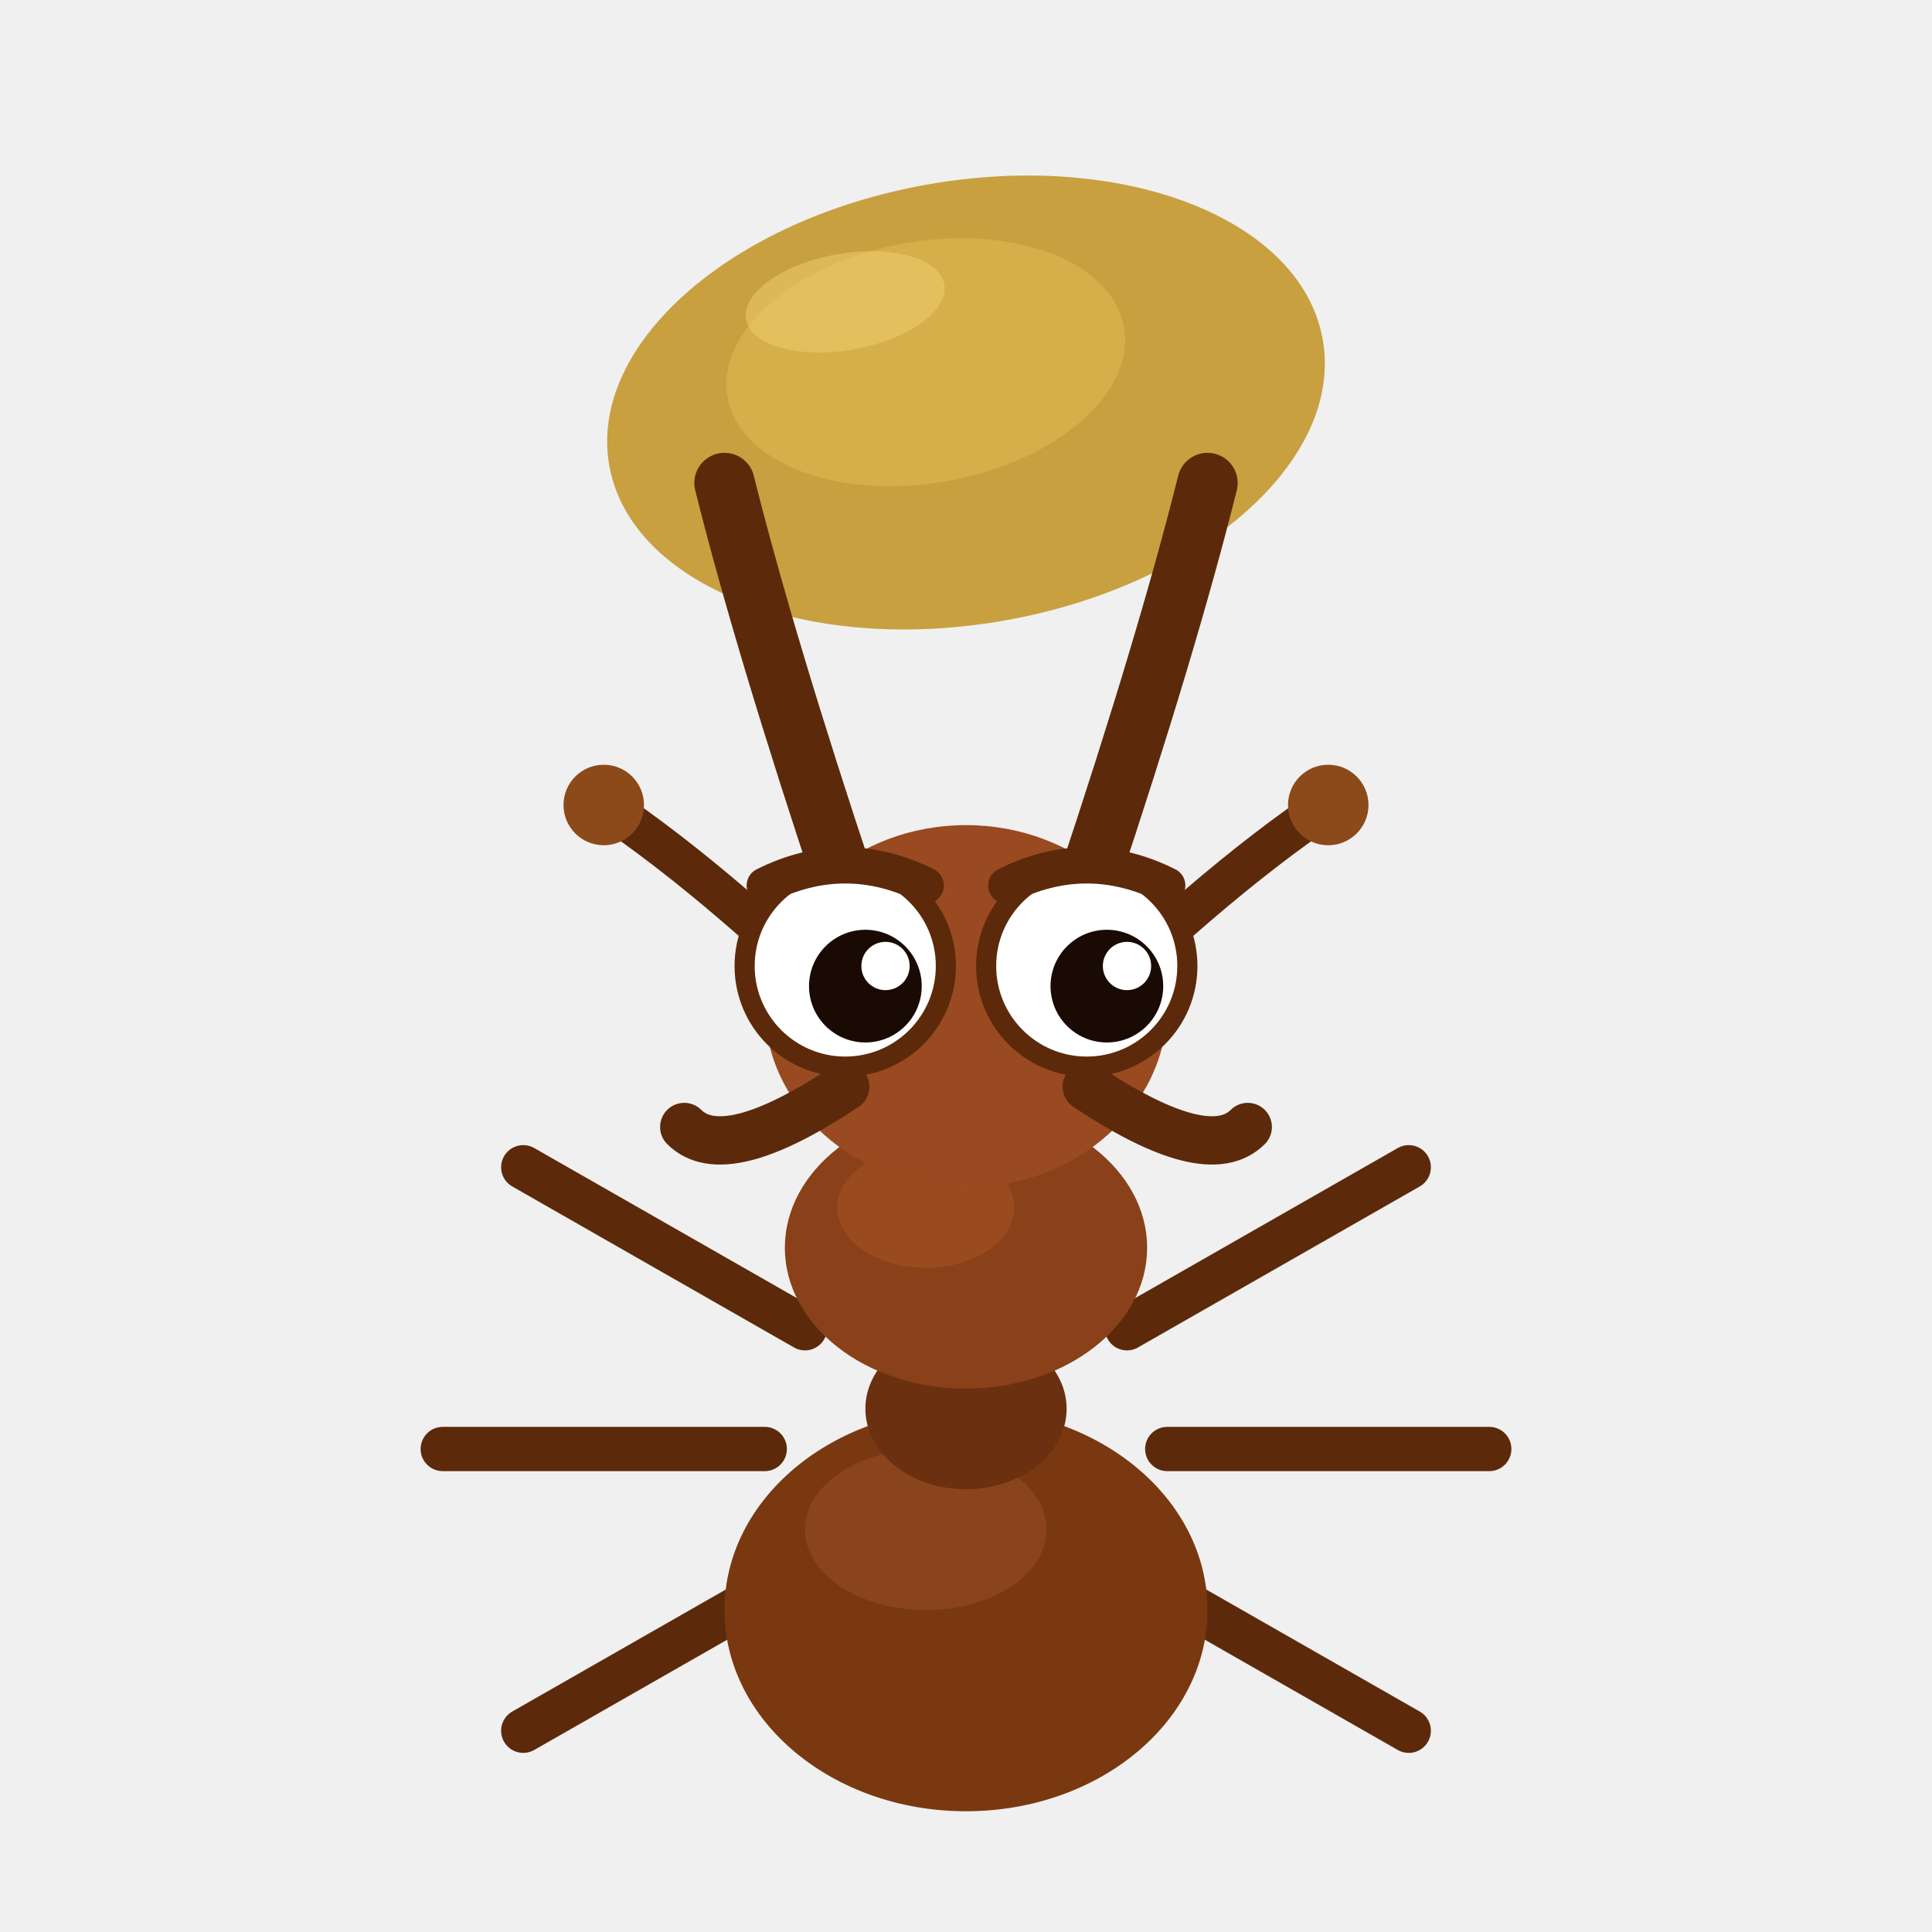
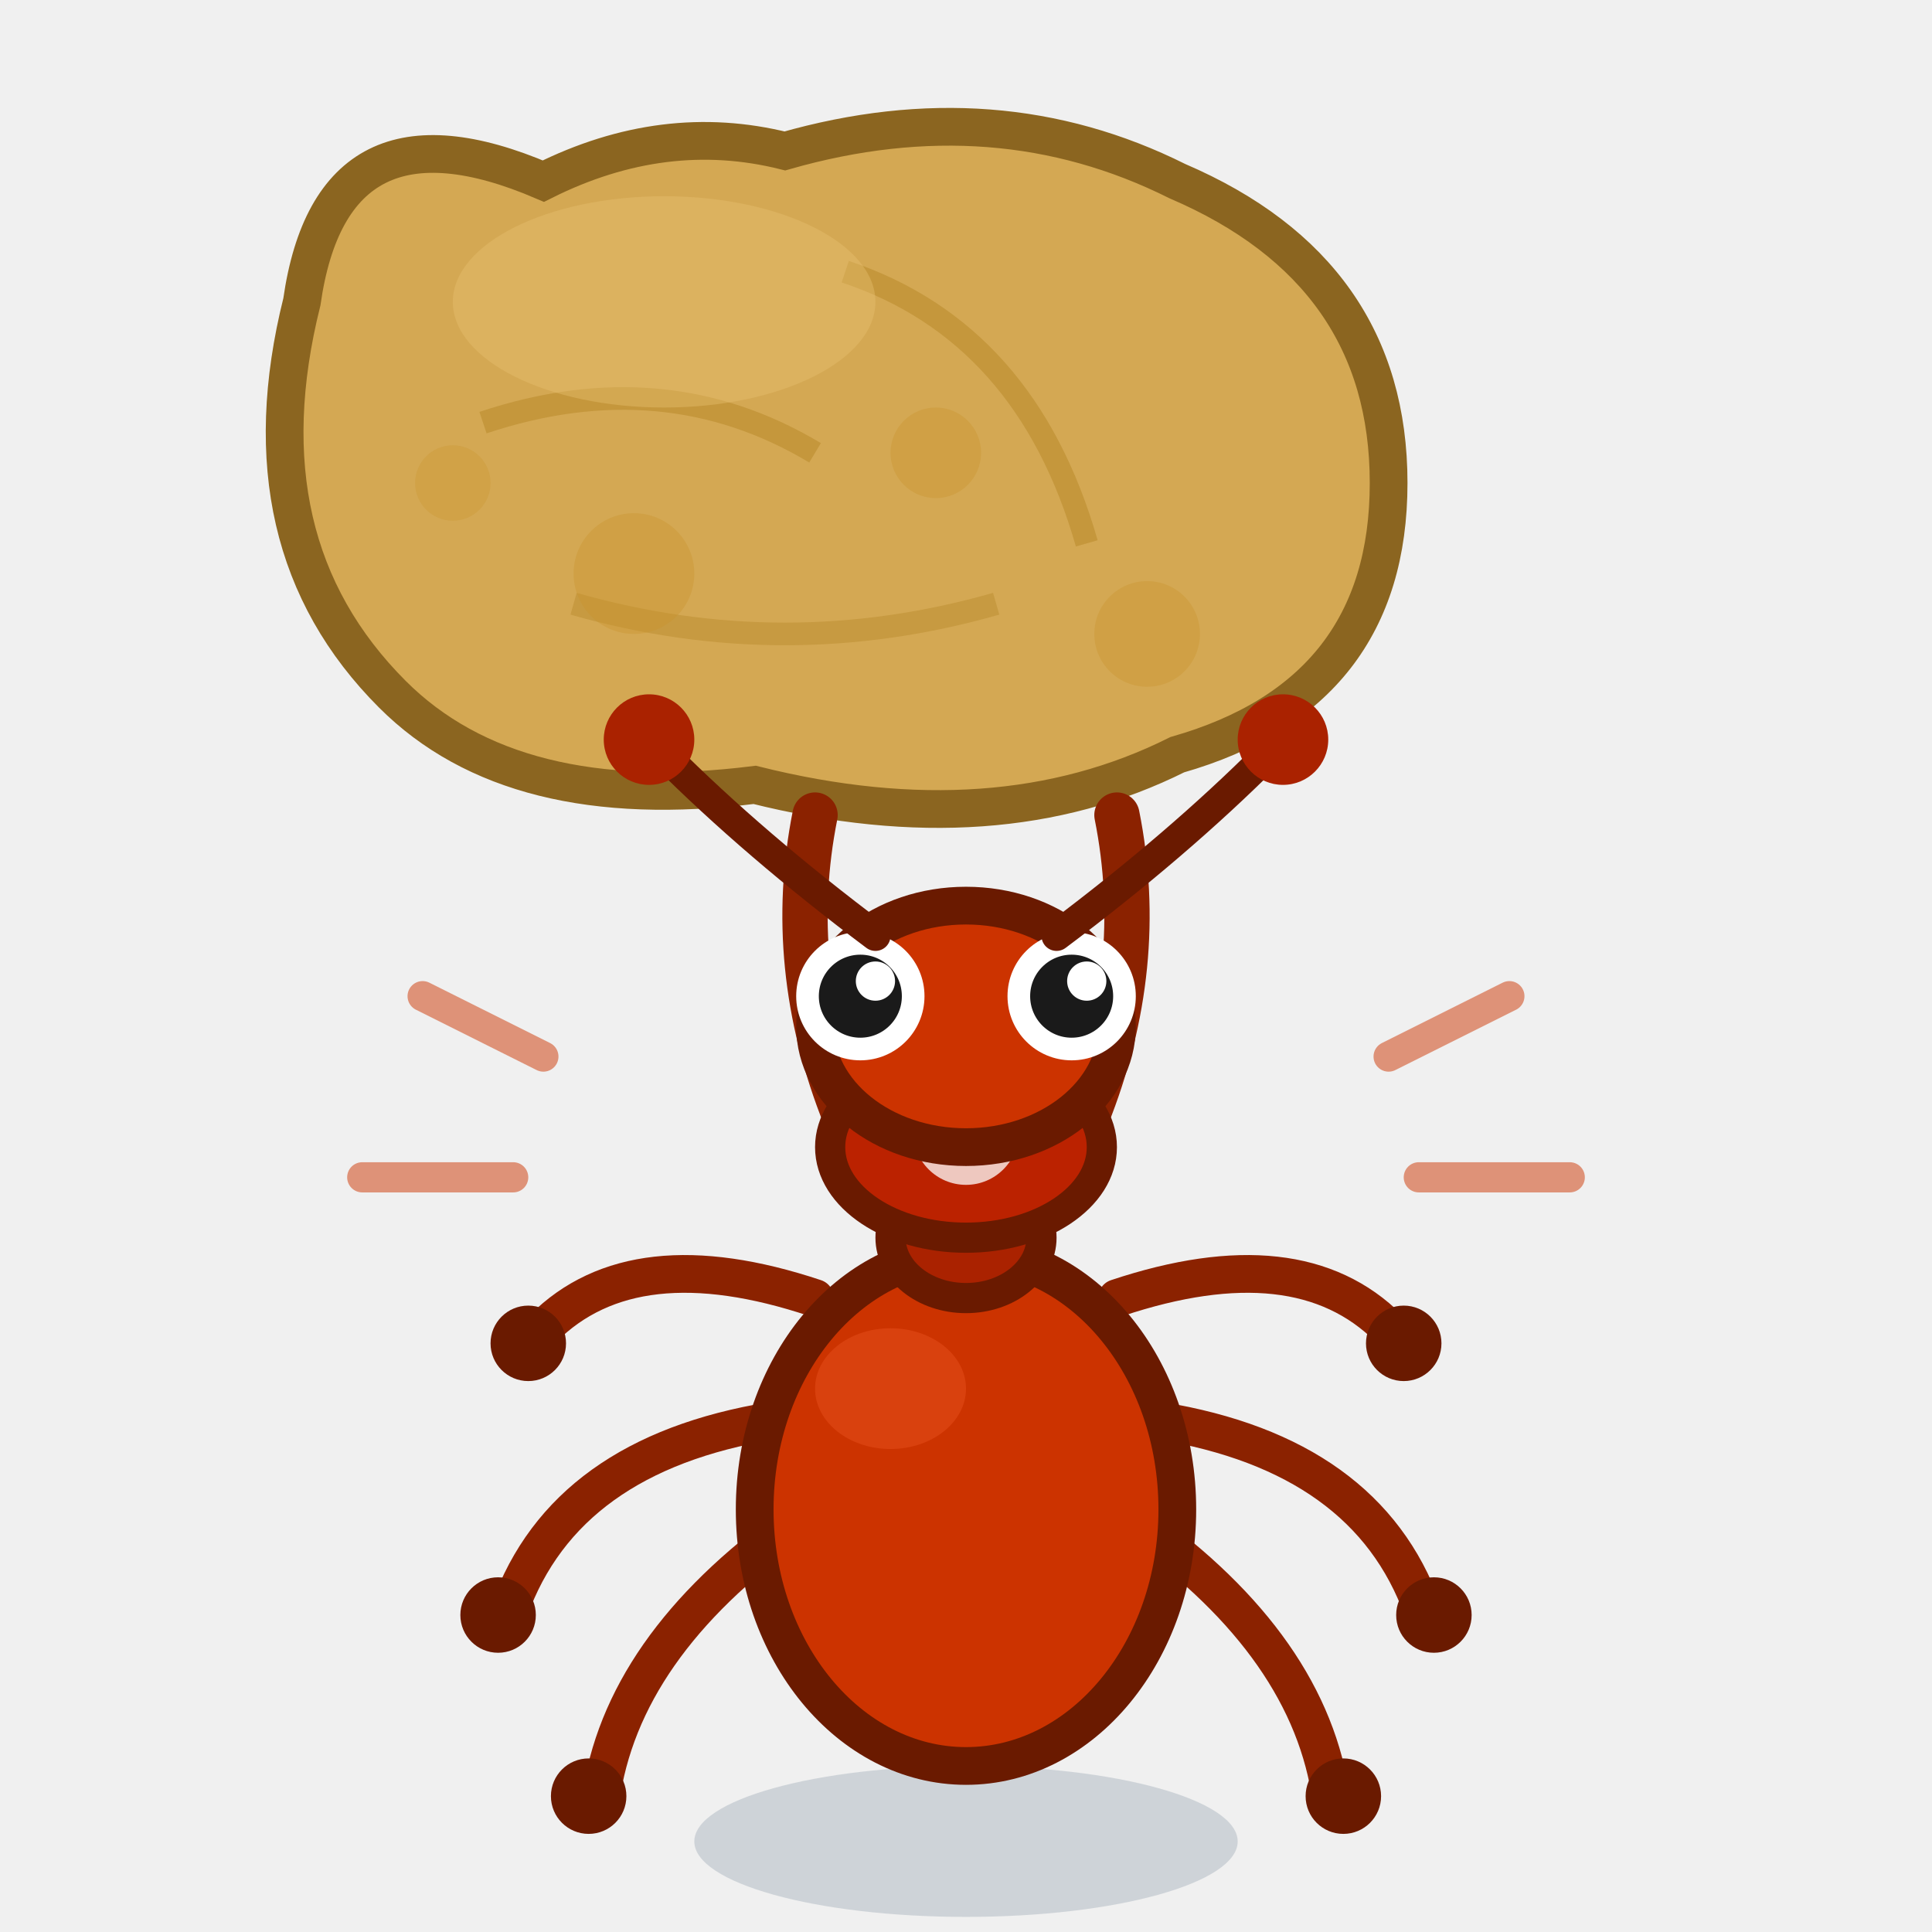
- <svg xmlns="http://www.w3.org/2000/svg" viewBox="0 0 48 48" width="48" height="48">
-   <ellipse cx="24" cy="10" rx="9" ry="5.5" fill="#C8A040" transform="rotate(-10 24 10)" />
-   <ellipse cx="23" cy="9" rx="5" ry="3" fill="#E0B850" opacity="0.6" transform="rotate(-10 23 9)" />
-   <ellipse cx="21" cy="7.5" rx="2.5" ry="1.2" fill="#F0D070" opacity="0.5" transform="rotate(-10 21 7.5)" />
-   <path d="M21 22 Q19 16 18 12" stroke="#5C2A0A" stroke-width="1.5" fill="none" stroke-linecap="round" />
-   <path d="M27 22 Q29 16 30 12" stroke="#5C2A0A" stroke-width="1.5" fill="none" stroke-linecap="round" />
-   <path d="M22 26 Q18 22 15 20" stroke="#5C2A0A" stroke-width="1.0" fill="none" stroke-linecap="round" />
-   <path d="M26 26 Q30 22 33 20" stroke="#5C2A0A" stroke-width="1.0" fill="none" stroke-linecap="round" />
-   <circle cx="15" cy="20" r="1.0" fill="#8C4A1A" />
-   <circle cx="33" cy="20" r="1.0" fill="#8C4A1A" />
-   <line x1="20" y1="33" x2="13" y2="29" stroke="#5C2A0A" stroke-width="1.1" stroke-linecap="round" />
-   <line x1="19" y1="36" x2="11" y2="36" stroke="#5C2A0A" stroke-width="1.1" stroke-linecap="round" />
-   <line x1="20" y1="39" x2="13" y2="43" stroke="#5C2A0A" stroke-width="1.1" stroke-linecap="round" />
-   <line x1="28" y1="33" x2="35" y2="29" stroke="#5C2A0A" stroke-width="1.1" stroke-linecap="round" />
-   <line x1="29" y1="36" x2="37" y2="36" stroke="#5C2A0A" stroke-width="1.1" stroke-linecap="round" />
-   <line x1="28" y1="39" x2="35" y2="43" stroke="#5C2A0A" stroke-width="1.1" stroke-linecap="round" />
-   <ellipse cx="24" cy="40" rx="6" ry="5" fill="#7A3810" />
-   <ellipse cx="23" cy="38" rx="3" ry="2" fill="#9A5028" opacity="0.5" />
-   <ellipse cx="24" cy="35" rx="2.5" ry="2" fill="#6A3010" />
-   <ellipse cx="24" cy="31" rx="4.5" ry="3.5" fill="#8A4018" />
-   <ellipse cx="23" cy="30" rx="2.2" ry="1.5" fill="#AA5828" opacity="0.45" />
-   <ellipse cx="24" cy="25" rx="5" ry="4.5" fill="#9A4A20" />
-   <circle cx="21" cy="24" r="2.5" fill="white" stroke="#5C2A0A" stroke-width="0.5" />
-   <circle cx="27" cy="24" r="2.5" fill="white" stroke="#5C2A0A" stroke-width="0.5" />
-   <circle cx="21.5" cy="24.5" r="1.4" fill="#1A0A04" />
-   <circle cx="27.5" cy="24.5" r="1.4" fill="#1A0A04" />
-   <circle cx="22" cy="24" r="0.6" fill="white" />
-   <circle cx="28" cy="24" r="0.6" fill="white" />
-   <path d="M19 22 Q21 21 23 22" stroke="#5C2A0A" stroke-width="0.9" fill="none" stroke-linecap="round" />
-   <path d="M25 22 Q27 21 29 22" stroke="#5C2A0A" stroke-width="0.9" fill="none" stroke-linecap="round" />
-   <path d="M21 27 Q18 29 17 28" stroke="#5C2A0A" stroke-width="1.2" fill="none" stroke-linecap="round" />
-   <path d="M27 27 Q30 29 31 28" stroke="#5C2A0A" stroke-width="1.2" fill="none" stroke-linecap="round" />
+ <svg xmlns="http://www.w3.org/2000/svg" viewBox="0 0 128 128" width="128" height="128">
+   <ellipse cx="64" cy="122" rx="18" ry="5" fill="rgba(18,50,80,0.15)" />
+   <path d="M36,12 Q22,6 20,20 Q16,36 26,46 Q34,54 50,52 Q66,56 78,50 Q92,46 92,32 Q92,18 78,12 Q66,6 52,10 Q44,8 36,12Z" fill="#D4A853" stroke="#8B6520" stroke-width="2.5" />
+   <path d="M32,28 Q44,24 54,30" stroke="#B8892A" stroke-width="1.5" fill="none" opacity="0.55" />
+   <path d="M56,18 Q68,22 72,36" stroke="#B8892A" stroke-width="1.5" fill="none" opacity="0.55" />
+   <path d="M38,40 Q52,44 66,40" stroke="#B8892A" stroke-width="1.5" fill="none" opacity="0.45" />
+   <ellipse cx="44" cy="20" rx="14" ry="7" fill="#E8C070" opacity="0.40" />
+   <circle cx="42" cy="38" r="4" fill="#C8922A" opacity="0.35" />
+   <circle cx="62" cy="30" r="3" fill="#C8922A" opacity="0.35" />
+   <circle cx="76" cy="42" r="3.5" fill="#C8922A" opacity="0.35" />
+   <circle cx="30" cy="32" r="2.5" fill="#C8922A" opacity="0.30" />
+   <path d="M54,54 Q52,64 56,74" stroke="#8B2200" stroke-width="3" fill="none" stroke-linecap="round" />
+   <path d="M74,54 Q76,64 72,74" stroke="#8B2200" stroke-width="3" fill="none" stroke-linecap="round" />
+   <path d="M54,86 Q42,82 36,88" stroke="#8B2200" stroke-width="2.5" fill="none" stroke-linecap="round" />
+   <circle cx="35" cy="89" r="2.5" fill="#6A1A00" />
+   <path d="M52,94 Q38,96 34,106" stroke="#8B2200" stroke-width="2.5" fill="none" stroke-linecap="round" />
+   <circle cx="33" cy="107" r="2.5" fill="#6A1A00" />
+   <path d="M54,100 Q42,108 40,118" stroke="#8B2200" stroke-width="2.5" fill="none" stroke-linecap="round" />
+   <circle cx="39" cy="119" r="2.5" fill="#6A1A00" />
+   <path d="M74,86 Q86,82 92,88" stroke="#8B2200" stroke-width="2.5" fill="none" stroke-linecap="round" />
+   <circle cx="93" cy="89" r="2.5" fill="#6A1A00" />
+   <path d="M76,94 Q90,96 94,106" stroke="#8B2200" stroke-width="2.5" fill="none" stroke-linecap="round" />
+   <circle cx="95" cy="107" r="2.5" fill="#6A1A00" />
+   <path d="M74,100 Q86,108 88,118" stroke="#8B2200" stroke-width="2.5" fill="none" stroke-linecap="round" />
+   <circle cx="89" cy="119" r="2.5" fill="#6A1A00" />
+   <ellipse cx="64" cy="100" rx="14" ry="17" fill="#CC3300" stroke="#6A1A00" stroke-width="2.5" />
+   <ellipse cx="59" cy="92" rx="5" ry="4" fill="#EE5522" opacity="0.4" />
+   <ellipse cx="64" cy="82" rx="5" ry="4" fill="#AA2200" stroke="#6A1A00" stroke-width="2" />
+   <ellipse cx="64" cy="76" rx="9" ry="6" fill="#BB2200" stroke="#6A1A00" stroke-width="2" />
+   <circle cx="64" cy="75" r="3.5" fill="white" opacity="0.75" />
+   <ellipse cx="64" cy="68" rx="10" ry="8" fill="#CC3300" stroke="#6A1A00" stroke-width="2.5" />
+   <circle cx="57" cy="66" r="3.5" fill="#1A1A1A" stroke="white" stroke-width="1.5" />
+   <circle cx="58" cy="65" r="1.3" fill="white" />
+   <circle cx="71" cy="66" r="3.5" fill="#1A1A1A" stroke="white" stroke-width="1.5" />
+   <circle cx="72" cy="65" r="1.3" fill="white" />
+   <path d="M58,62 Q50,56 44,50" stroke="#6A1A00" stroke-width="2" fill="none" stroke-linecap="round" />
+   <circle cx="43" cy="49" r="3" fill="#AA2200" />
+   <path d="M70,62 Q78,56 84,50" stroke="#6A1A00" stroke-width="2" fill="none" stroke-linecap="round" />
+   <circle cx="85" cy="49" r="3" fill="#AA2200" />
+   <line x1="36" y1="70" x2="28" y2="66" stroke="#CC3300" stroke-width="2" opacity="0.5" stroke-linecap="round" />
+   <line x1="34" y1="78" x2="24" y2="78" stroke="#CC3300" stroke-width="2" opacity="0.5" stroke-linecap="round" />
+   <line x1="92" y1="70" x2="100" y2="66" stroke="#CC3300" stroke-width="2" opacity="0.5" stroke-linecap="round" />
+   <line x1="94" y1="78" x2="104" y2="78" stroke="#CC3300" stroke-width="2" opacity="0.5" stroke-linecap="round" />
</svg>
